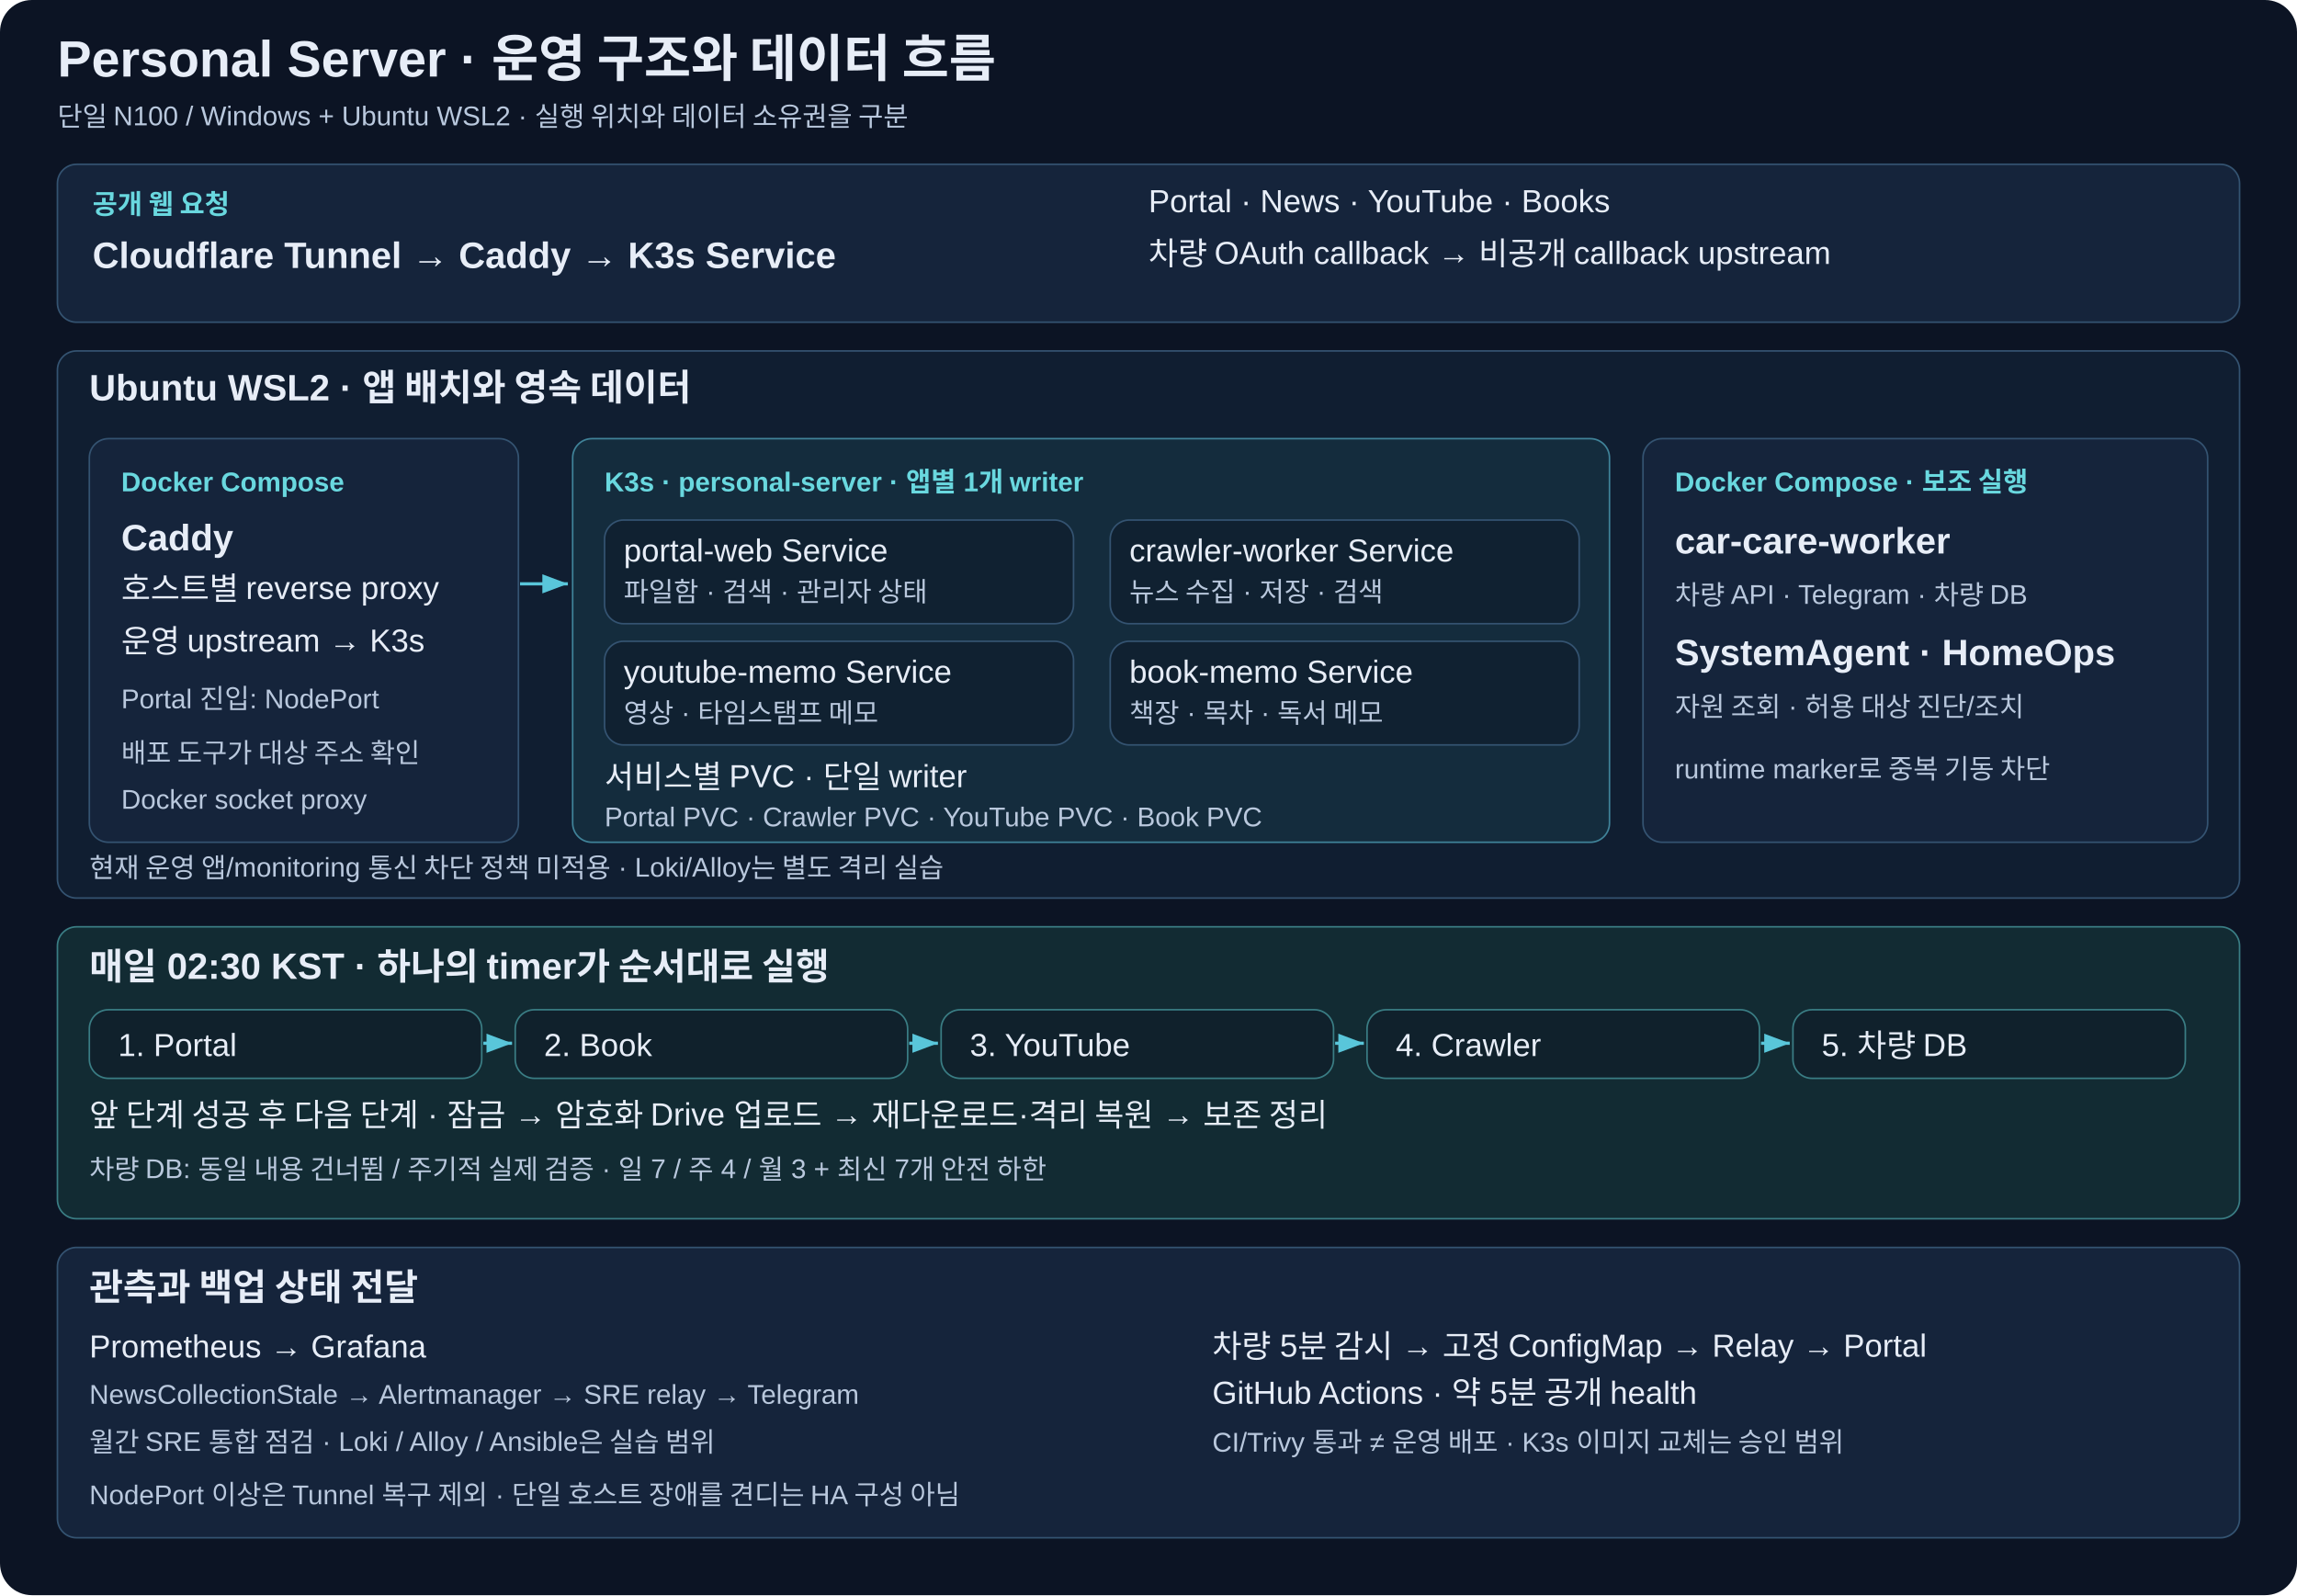
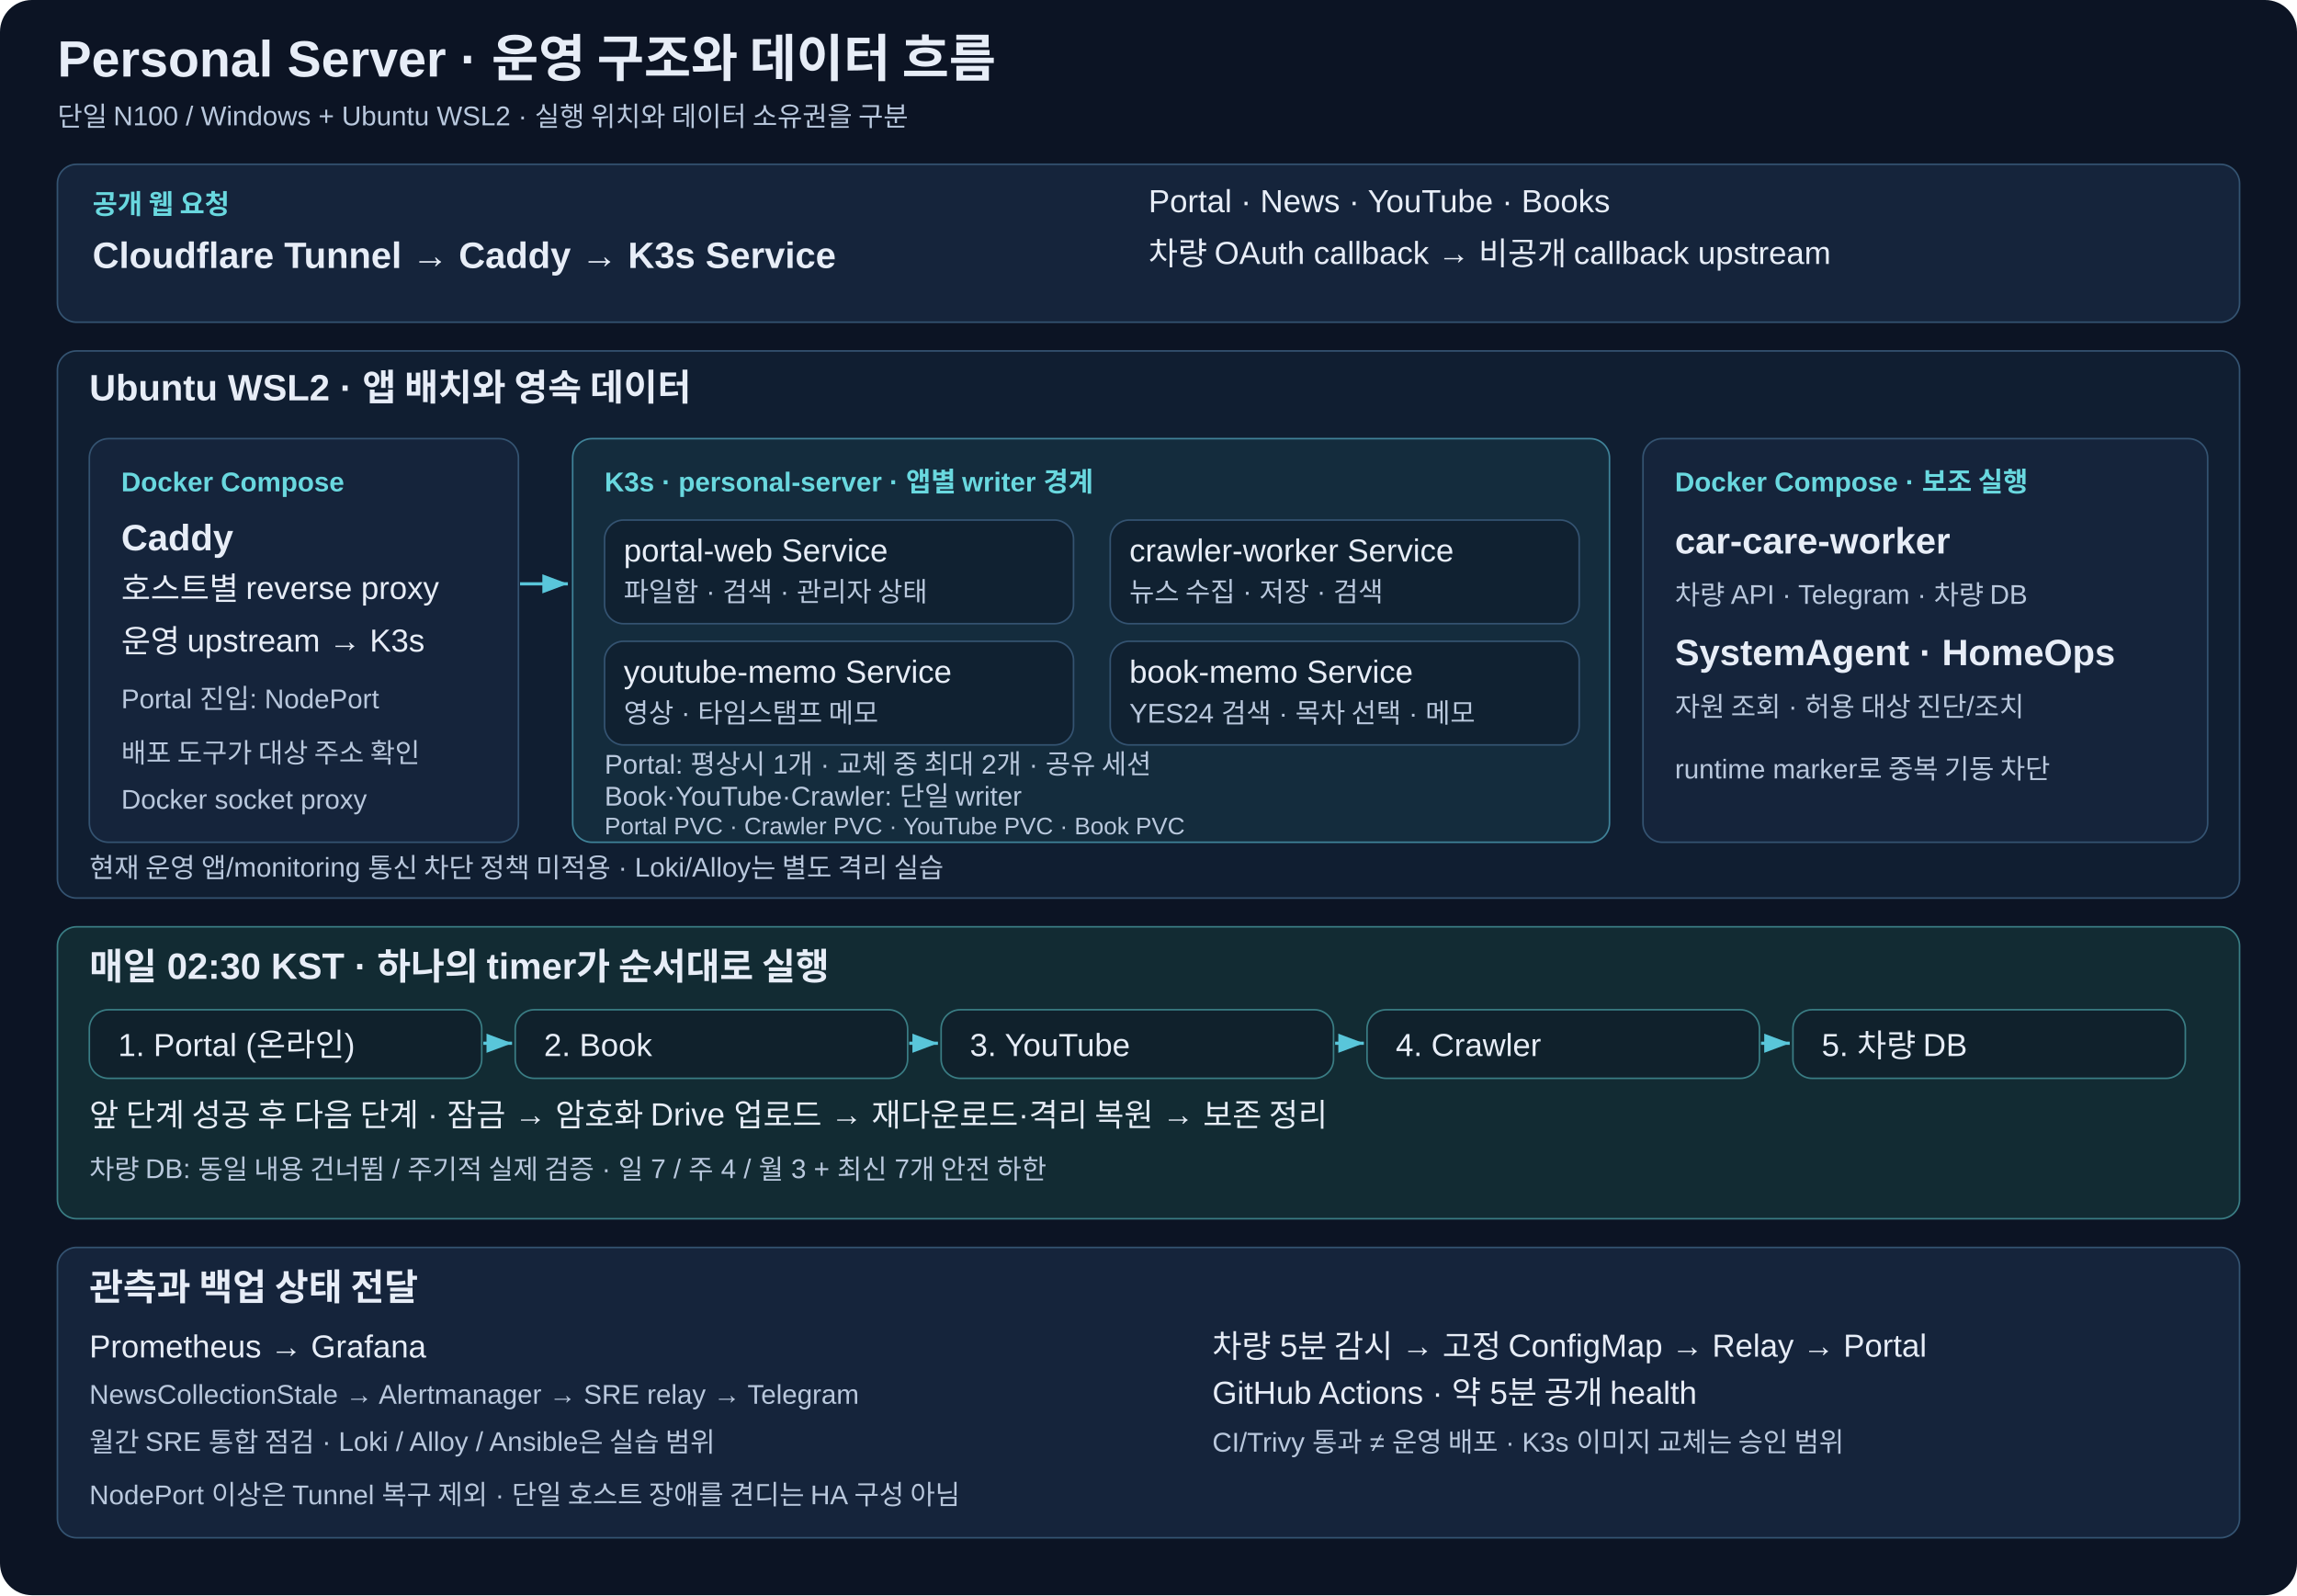
<svg xmlns="http://www.w3.org/2000/svg" width="1440" height="1000" viewBox="0 0 1440 1000" role="img" aria-labelledby="title desc">
  <defs>
    <marker id="arrow" markerWidth="10" markerHeight="10" refX="8" refY="3" orient="auto">
      <path d="M0,0 L8,3 L0,6" fill="#59c6da" />
    </marker>
  </defs>
  <style>text{font-family:Arial,'Apple SD Gothic Neo','Noto Sans KR',sans-serif;fill:#e7edf7}.title{font-size:32px;font-weight:700}.heading{font-size:23px;font-weight:700}.body{font-size:20px}.small{font-size:17px;fill:#b9c8dd}.tag{fill:#69d8df;font-size:17px;font-weight:700}</style>
  <rect width="1440" height="1000" rx="20" fill="#0c1424" />
  <text x="36" y="48" class="title">Personal Server · 운영 구조와 데이터 흐름</text>
  <text x="36" y="79" class="small">단일 N100 / Windows + Ubuntu WSL2 · 실행 위치와 데이터 소유권을 구분</text>
  <rect x="36" y="103" width="1368" height="99" rx="12" fill="#15243b" stroke="#345371" />
  <text x="58" y="134" class="tag">공개 웹 요청</text>
  <text x="58" y="168" class="heading">Cloudflare Tunnel → Caddy → K3s Service</text>
  <text x="720" y="133" class="body">Portal · News · YouTube · Books</text>
  <text x="720" y="166" class="body">차량 OAuth callback → 비공개 callback upstream</text>
  <rect x="36" y="220" width="1368" height="343" rx="12" fill="#101e31" stroke="#345371" />
  <text x="56" y="251" class="heading">Ubuntu WSL2 · 앱 배치와 영속 데이터</text>
  <rect x="56" y="275" width="269" height="253" rx="12" fill="#15243b" stroke="#345371" />
  <text x="76" y="308" class="tag">Docker Compose</text>
  <text x="76" y="345" class="heading">Caddy</text>
  <text x="76" y="376" class="body">호스트별 reverse proxy</text>
  <text x="76" y="409" class="body">운영 upstream → K3s</text>
  <text x="76" y="444" class="small">Portal 진입: NodePort</text>
  <text x="76" y="478" class="small">배포 도구가 대상 주소 확인</text>
  <text x="76" y="507" class="small">Docker socket proxy</text>
  <path d="M326,366 L356,366" fill="none" stroke="#59c6da" stroke-width="2" marker-end="url(#arrow)" />
  <rect x="359" y="275" width="650" height="253" rx="12" fill="#142c3d" stroke="#408399" />
-   <text x="379" y="308" class="tag">K3s · personal-server · 앱별 1개 writer</text>
+   <text x="379" y="308" class="tag">K3s · personal-server · 앱별 writer 경계</text>
  <rect x="379" y="326" width="294" height="65" rx="12" fill="#102131" stroke="#345371" />
  <text x="391" y="352" class="body">portal-web Service</text>
  <text x="391" y="377" class="small">파일함 · 검색 · 관리자 상태</text>
  <rect x="696" y="326" width="294" height="65" rx="12" fill="#102131" stroke="#345371" />
  <text x="708" y="352" class="body">crawler-worker Service</text>
  <text x="708" y="377" class="small">뉴스 수집 · 저장 · 검색</text>
  <rect x="379" y="402" width="294" height="65" rx="12" fill="#102131" stroke="#345371" />
  <text x="391" y="428" class="body">youtube-memo Service</text>
  <text x="391" y="453" class="small">영상 · 타임스탬프 메모</text>
  <rect x="696" y="402" width="294" height="65" rx="12" fill="#102131" stroke="#345371" />
  <text x="708" y="428" class="body">book-memo Service</text>
-   <text x="708" y="453" class="small">책장 · 목차 · 독서 메모</text>
-   <text x="379" y="494" class="body">서비스별 PVC · 단일 writer</text>
-   <text x="379" y="518" class="small">Portal PVC · Crawler PVC · YouTube PVC · Book PVC</text>
+   <text x="708" y="453" class="small">YES24 검색 · 목차 선택 · 메모</text>
+   <text x="379" y="485" class="small">Portal: 평상시 1개 · 교체 중 최대 2개 · 공유 세션</text>
+   <text x="379" y="505" class="small">Book·YouTube·Crawler: 단일 writer</text>
+   <text x="379" y="523" class="small" style="font-size:15px">Portal PVC · Crawler PVC · YouTube PVC · Book PVC</text>
  <rect x="1030" y="275" width="354" height="253" rx="12" fill="#15243b" stroke="#345371" />
  <text x="1050" y="308" class="tag">Docker Compose · 보조 실행</text>
  <text x="1050" y="347" class="heading">car-care-worker</text>
  <text x="1050" y="379" class="small">차량 API · Telegram · 차량 DB</text>
  <text x="1050" y="417" class="heading">SystemAgent · HomeOps</text>
  <text x="1050" y="449" class="small">자원 조회 · 허용 대상 진단/조치</text>
  <text x="1050" y="488" class="small">runtime marker로 중복 기동 차단</text>
  <text x="56" y="550" class="small">현재 운영 앱/monitoring 통신 차단 정책 미적용 · Loki/Alloy는 별도 격리 실습</text>
  <rect x="36" y="581" width="1368" height="183" rx="12" fill="#122b33" stroke="#3a7d84" />
  <text x="56" y="614" class="heading">매일 02:30 KST · 하나의 timer가 순서대로 실행</text>
  <rect x="56" y="633" width="246" height="43" rx="12" fill="#10212c" stroke="#3a7d84" />
-   <text x="74" y="662" class="body">1. Portal</text>
+   <text x="74" y="662" class="body">1. Portal (온라인)</text>
  <path d="M303,654 L321,654" fill="none" stroke="#59c6da" stroke-width="2" marker-end="url(#arrow)" />
  <rect x="323" y="633" width="246" height="43" rx="12" fill="#10212c" stroke="#3a7d84" />
  <text x="341" y="662" class="body">2. Book</text>
  <path d="M570,654 L588,654" fill="none" stroke="#59c6da" stroke-width="2" marker-end="url(#arrow)" />
  <rect x="590" y="633" width="246" height="43" rx="12" fill="#10212c" stroke="#3a7d84" />
  <text x="608" y="662" class="body">3. YouTube</text>
  <path d="M837,654 L855,654" fill="none" stroke="#59c6da" stroke-width="2" marker-end="url(#arrow)" />
  <rect x="857" y="633" width="246" height="43" rx="12" fill="#10212c" stroke="#3a7d84" />
  <text x="875" y="662" class="body">4. Crawler</text>
  <path d="M1104,654 L1122,654" fill="none" stroke="#59c6da" stroke-width="2" marker-end="url(#arrow)" />
  <rect x="1124" y="633" width="246" height="43" rx="12" fill="#10212c" stroke="#3a7d84" />
  <text x="1142" y="662" class="body">5. 차량 DB</text>
  <text x="56" y="706" class="body">앞 단계 성공 후 다음 단계 · 잠금 → 암호화 Drive 업로드 → 재다운로드·격리 복원 → 보존 정리</text>
  <text x="56" y="739" class="small">차량 DB: 동일 내용 건너뜀 / 주기적 실제 검증 · 일 7 / 주 4 / 월 3 + 최신 7개 안전 하한</text>
  <rect x="36" y="782" width="1368" height="182" rx="12" fill="#15243b" stroke="#345371" />
  <text x="56" y="815" class="heading">관측과 백업 상태 전달</text>
  <text x="56" y="851" class="body">Prometheus → Grafana</text>
  <text x="56" y="880" class="small">NewsCollectionStale → Alertmanager → SRE relay → Telegram</text>
  <text x="56" y="910" class="small">월간 SRE 통합 점검 · Loki / Alloy / Ansible은 실습 범위</text>
  <text x="760" y="851" class="body">차량 5분 감시 → 고정 ConfigMap → Relay → Portal</text>
  <text x="760" y="880" class="body">GitHub Actions · 약 5분 공개 health</text>
  <text x="760" y="910" class="small">CI/Trivy 통과 ≠ 운영 배포 · K3s 이미지 교체는 승인 범위</text>
  <text x="56" y="943" class="small">NodePort 이상은 Tunnel 복구 제외 · 단일 호스트 장애를 견디는 HA 구성 아님</text>
</svg>
